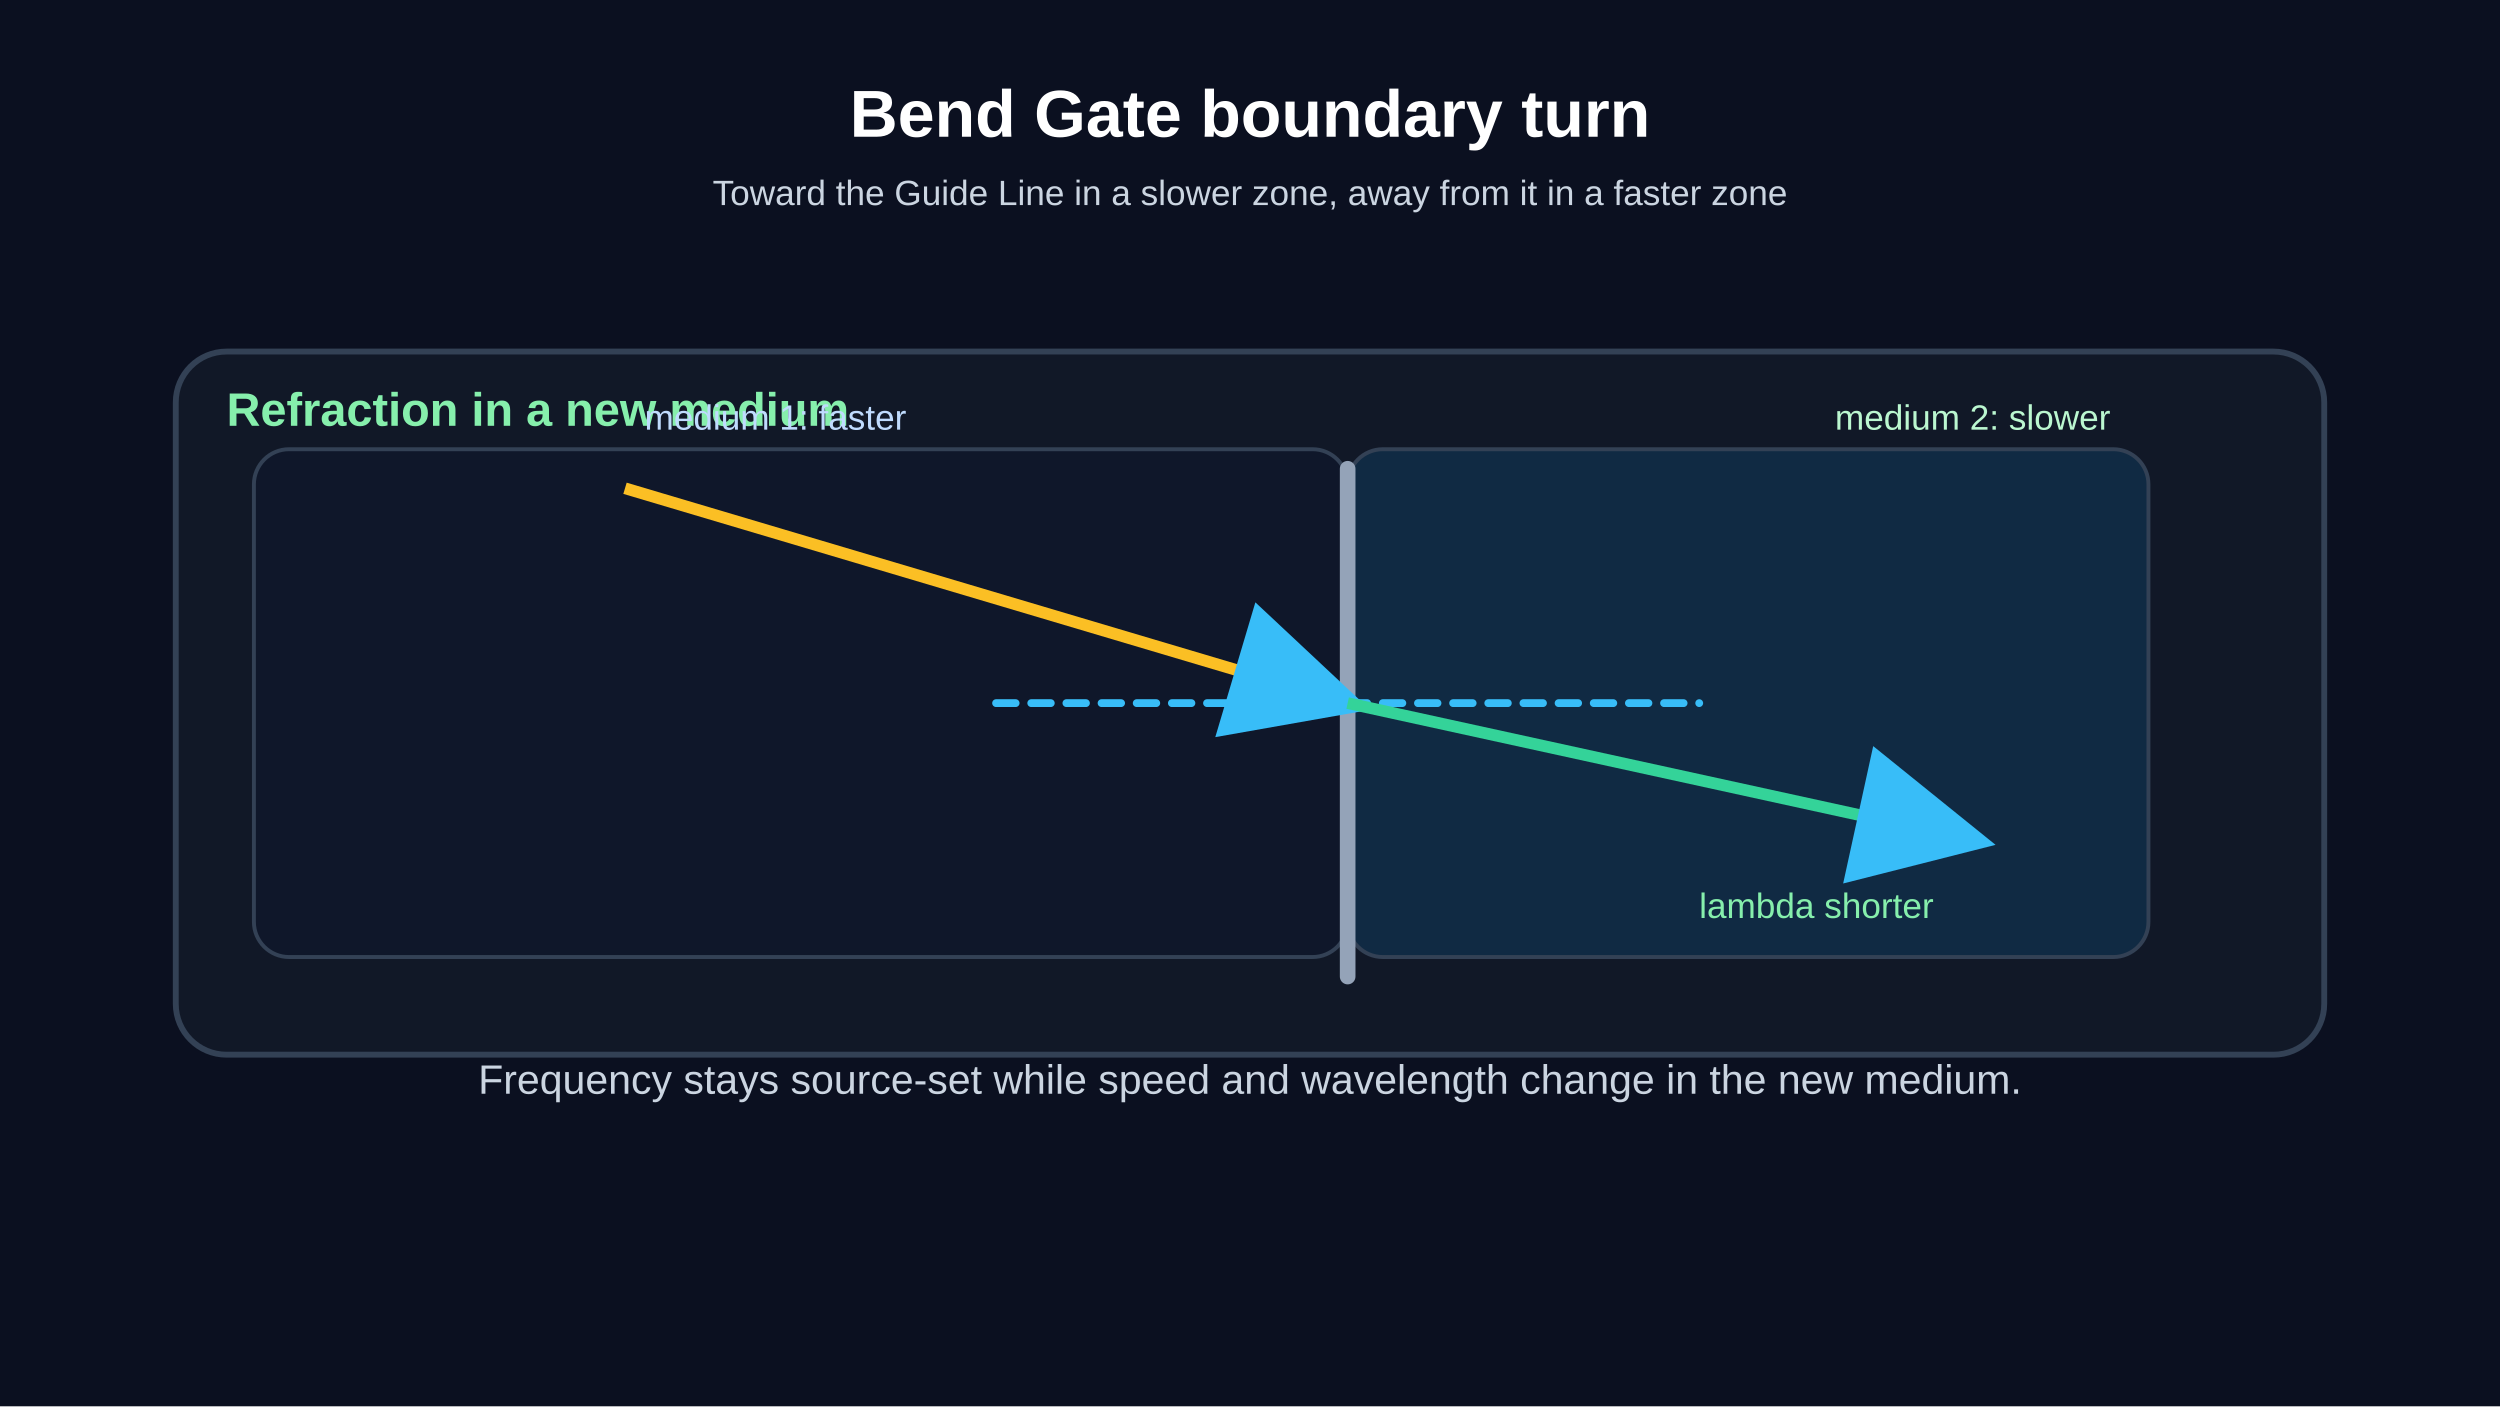
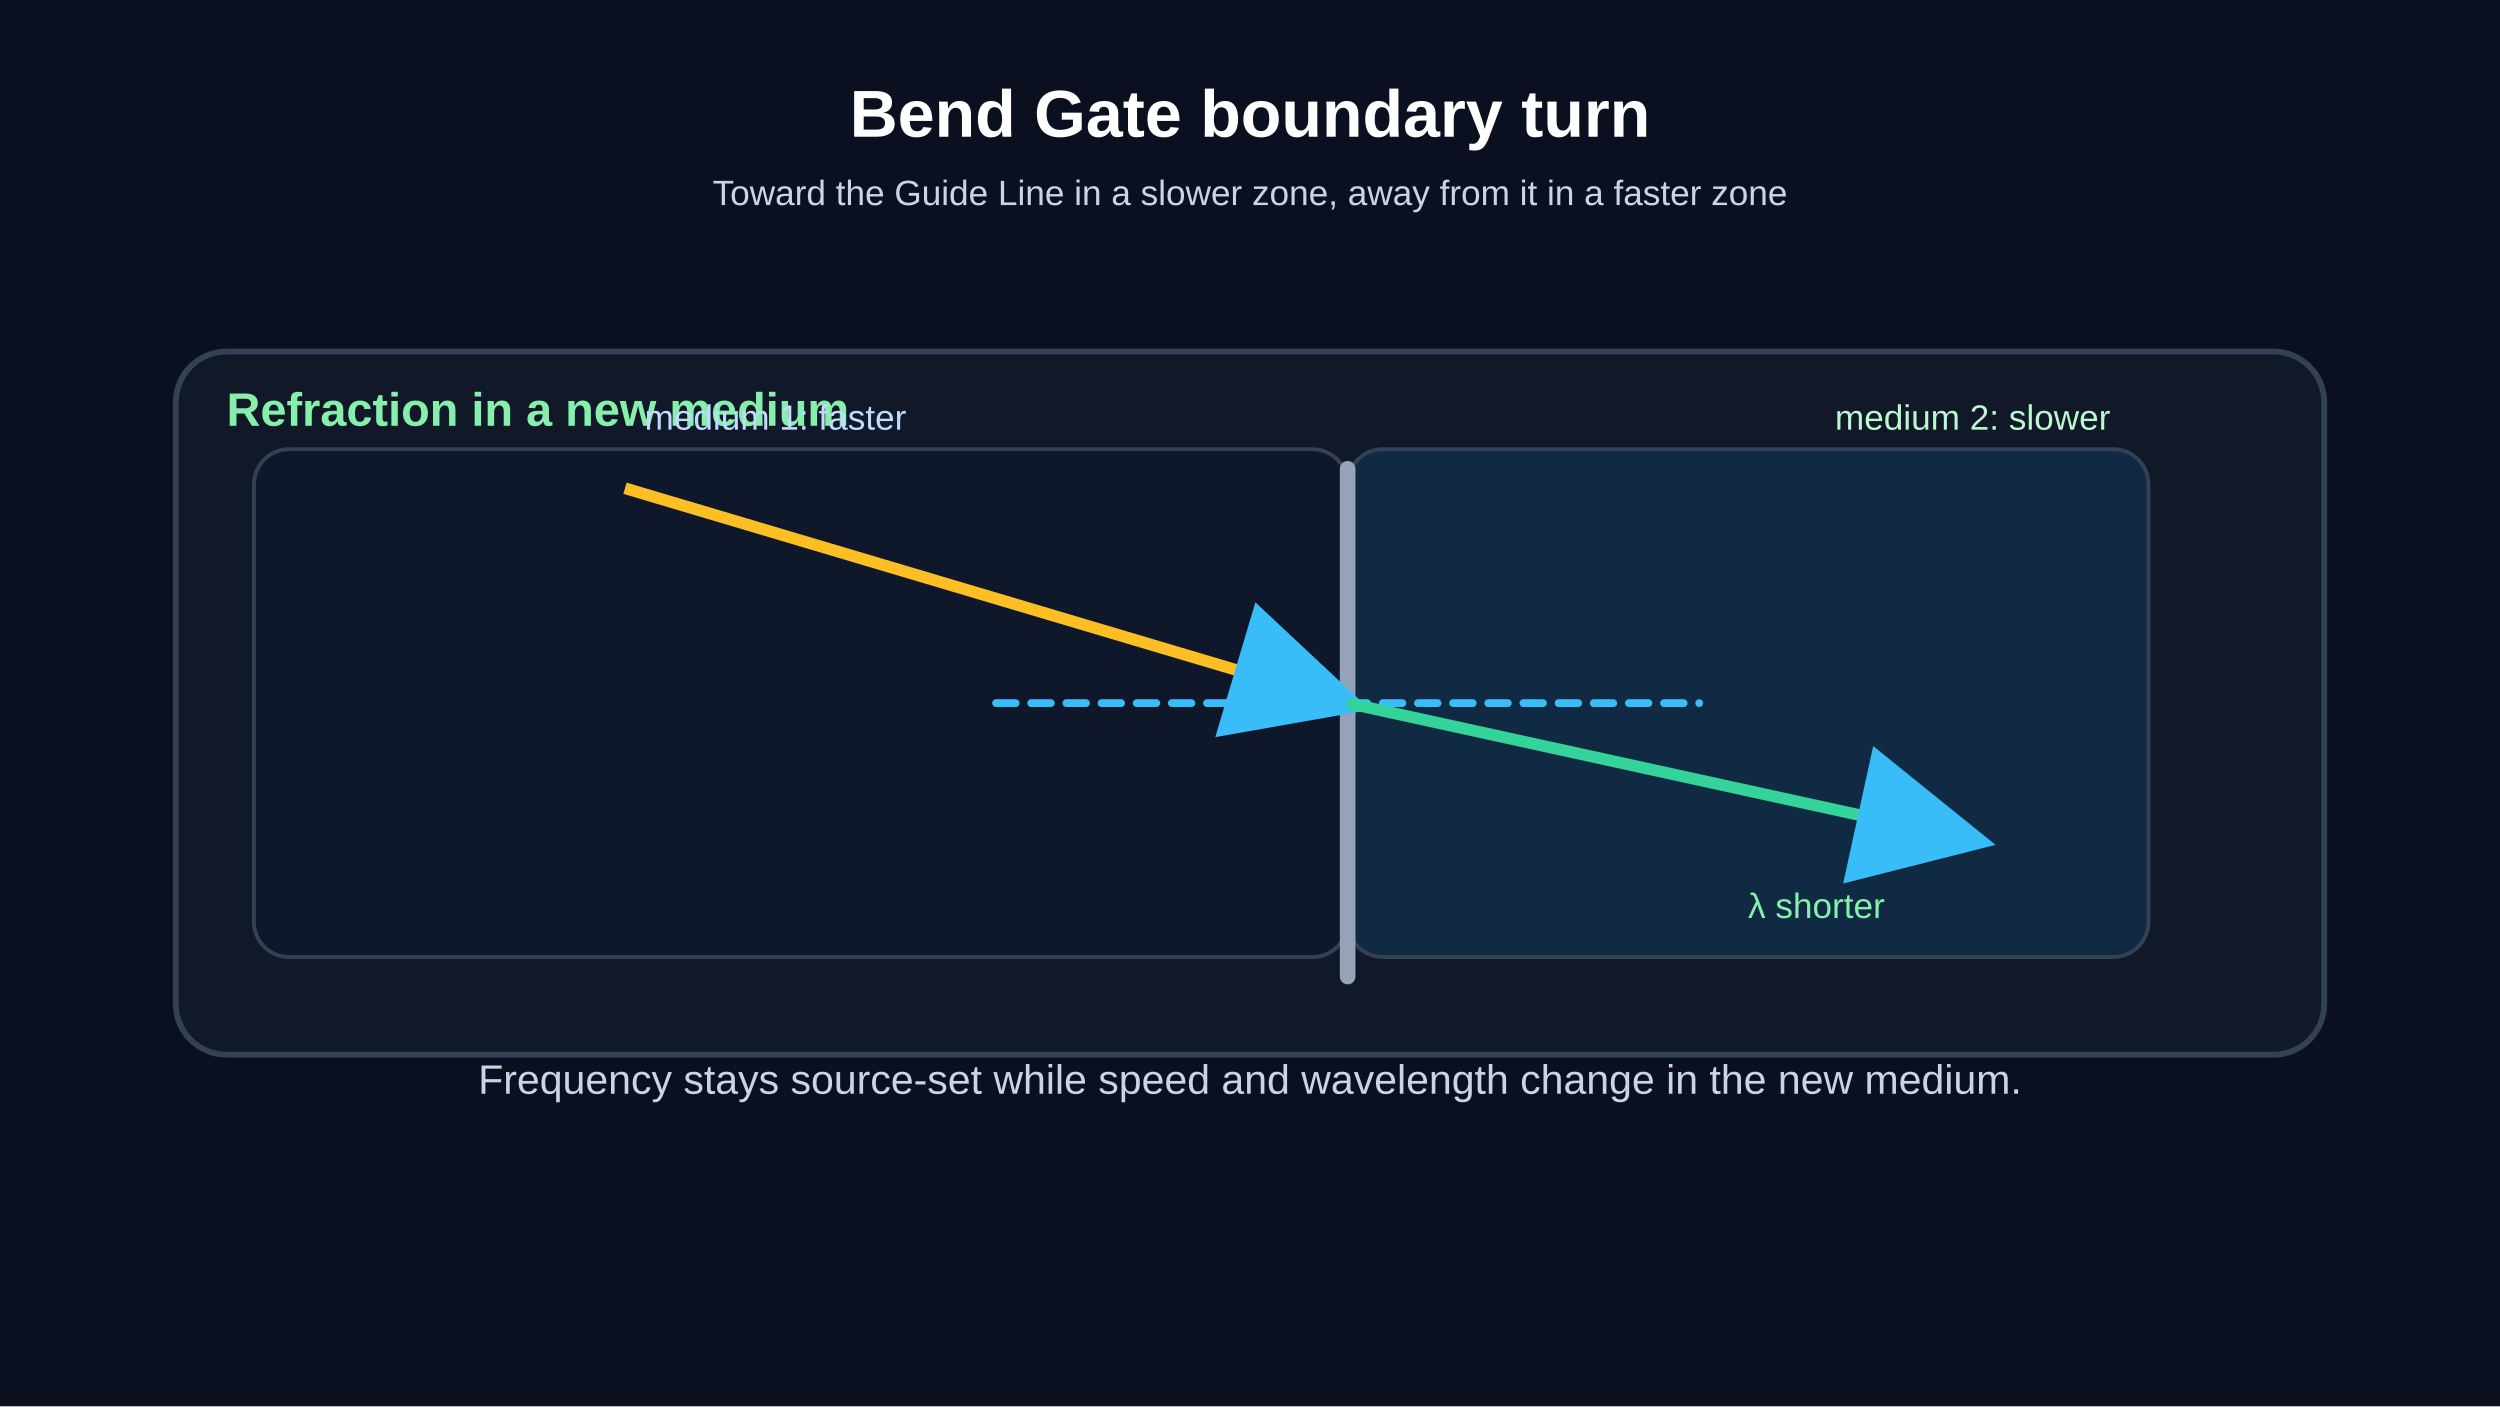
<svg xmlns="http://www.w3.org/2000/svg" width="1280" height="720" viewBox="0 0 1280 720">
  <defs>
    <marker id="wave-arrow" markerWidth="12" markerHeight="12" refX="10" refY="6" orient="auto" markerUnits="strokeWidth">
      <path d="M 0 0 L 12 6 L 0 12 z" fill="#38bdf8" />
    </marker>
  </defs>
  <rect width="100%" height="100%" fill="#0b1020" />
  <text x="640.00" y="70.00" fill="white" text-anchor="middle" font-size="34" font-family="Arial" font-weight="bold">Bend Gate boundary turn</text>
  <text x="640.00" y="105.00" fill="#cbd5e1" text-anchor="middle" font-size="18" font-family="Arial" font-weight="normal">Toward the Guide Line in a slower zone, away from it in a faster zone</text>
  <rect x="90.00" y="180.00" width="1100.00" height="360.00" rx="26" fill="#111827" stroke="#334155" stroke-width="3" />
  <text x="116.00" y="218.00" fill="#86efac" text-anchor="start" font-size="24" font-family="Arial" font-weight="bold">Refraction in a new medium</text>
  <rect x="130.00" y="230.00" width="560.00" height="260.00" rx="18" fill="#0f172a" stroke="#334155" stroke-width="2" />
  <rect x="690.00" y="230.00" width="410.00" height="260.00" rx="18" fill="#102a43" stroke="#334155" stroke-width="2" />
  <line x1="690.00" y1="240.00" x2="690.00" y2="500.00" stroke="#94a3b8" stroke-width="8" stroke-linecap="round" />
  <line x1="510.00" y1="360.00" x2="870.00" y2="360.00" stroke="#38bdf8" stroke-width="4" stroke-linecap="round" stroke-dasharray="10 8" />
  <path d="M 320 250 L 690 360" stroke="#fbbf24" stroke-width="6" fill="none" marker-end="url(#wave-arrow)" />
  <path d="M 690 360 L 1010 430" stroke="#34d399" stroke-width="6" fill="none" marker-end="url(#wave-arrow)" />
  <text x="330.00" y="220.00" fill="#bfdbfe" text-anchor="start" font-size="18" font-family="Arial" font-weight="normal">medium 1: faster</text>
  <text x="1010.00" y="220.00" fill="#bbf7d0" text-anchor="middle" font-size="18" font-family="Arial" font-weight="normal">medium 2: slower</text>
-   <text x="930.00" y="470.00" fill="#86efac" text-anchor="middle" font-size="18" font-family="Arial" font-weight="normal">lambda shorter</text>
+   <text x="930.00" y="470.00" fill="#86efac" text-anchor="middle" font-size="18" font-family="Arial" font-weight="normal">λ shorter</text>
  <text x="640.00" y="560.00" fill="#cbd5e1" text-anchor="middle" font-size="21" font-family="Arial" font-weight="normal">Frequency stays source-set while speed and wavelength change in the new medium.</text>
</svg>
